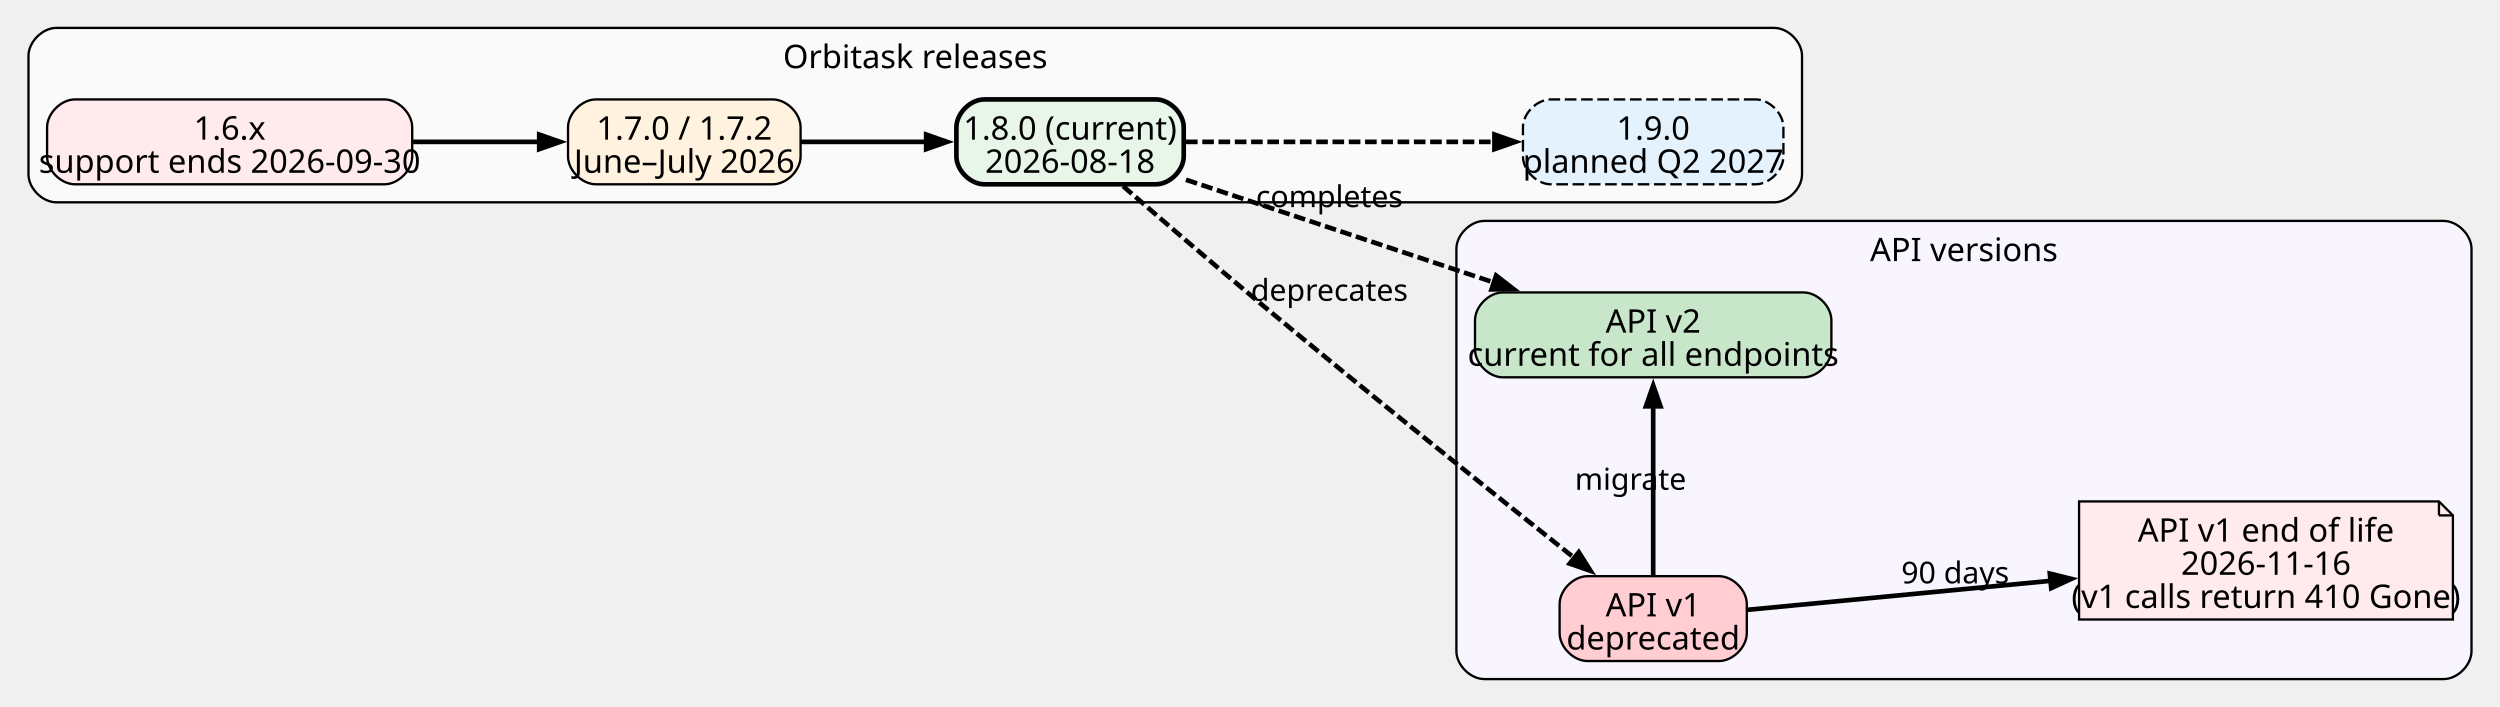
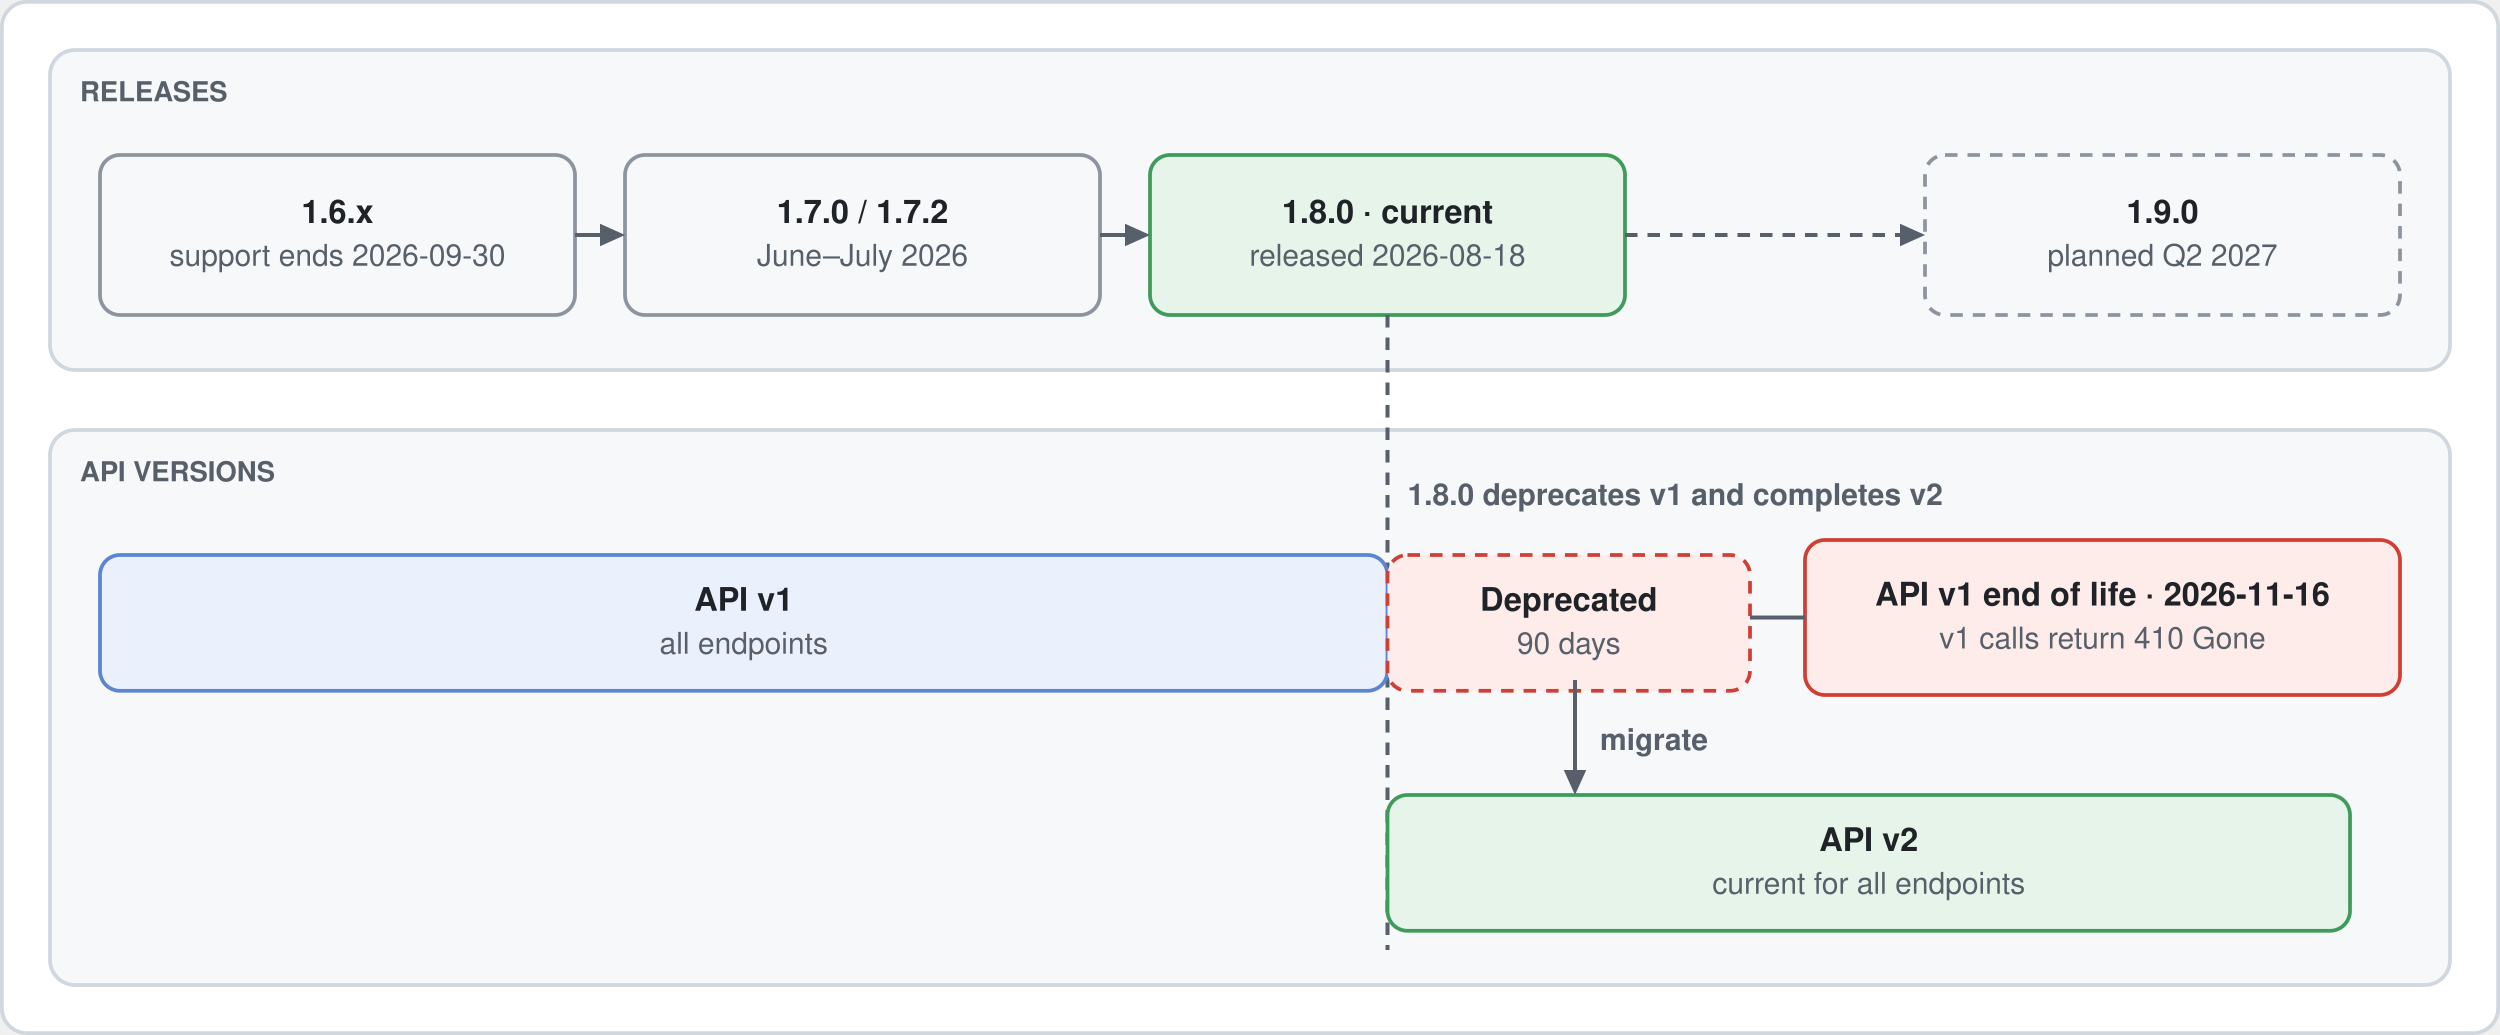
- <svg xmlns="http://www.w3.org/2000/svg" width="1075pt" height="304pt" viewBox="0.00 0.00 1074.50 304.00">
-   <g id="graph0" class="graph" transform="scale(1 1) rotate(0) translate(4 300)">
-     <g id="clust1" class="cluster">
-       <path fill="#fafafa" stroke="black" d="M20,-213C20,-213 758.62,-213 758.62,-213 764.62,-213 770.62,-219 770.62,-225 770.62,-225 770.62,-276 770.62,-276 770.62,-282 764.62,-288 758.62,-288 758.62,-288 20,-288 20,-288 14,-288 8,-282 8,-276 8,-276 8,-225 8,-225 8,-219 14,-213 20,-213" />
-       <text text-anchor="middle" x="389.31" y="-270.7" font-family="Calibri" font-size="14.00">Orbitask releases</text>
-     </g>
-     <g id="clust2" class="cluster">
-       <path fill="#f9f5ff" stroke="black" d="M634,-8C634,-8 1046.5,-8 1046.5,-8 1052.5,-8 1058.5,-14 1058.5,-20 1058.5,-20 1058.5,-193 1058.5,-193 1058.5,-199 1052.5,-205 1046.5,-205 1046.5,-205 634,-205 634,-205 628,-205 622,-199 622,-193 622,-193 622,-20 622,-20 622,-14 628,-8 634,-8" />
-       <text text-anchor="middle" x="840.25" y="-187.7" font-family="Calibri" font-size="14.00">API versions</text>
-     </g>
-     <g id="node1" class="node">
-       <path fill="#ffebee" stroke="black" d="M161,-257.25C161,-257.25 28,-257.25 28,-257.25 22,-257.25 16,-251.25 16,-245.25 16,-245.25 16,-232.75 16,-232.75 16,-226.75 22,-220.75 28,-220.75 28,-220.75 161,-220.75 161,-220.75 167,-220.75 173,-226.75 173,-232.75 173,-232.75 173,-245.25 173,-245.25 173,-251.25 167,-257.25 161,-257.25" />
-       <text text-anchor="middle" x="94.5" y="-239.95" font-family="Calibri" font-size="14.00">1.6.x</text>
-       <text text-anchor="middle" x="94.5" y="-225.7" font-family="Calibri" font-size="14.00">support ends 2026-09-30</text>
-     </g>
-     <g id="node2" class="node">
-       <path fill="#fff3e0" stroke="black" d="M328,-257.25C328,-257.25 252,-257.25 252,-257.25 246,-257.25 240,-251.25 240,-245.25 240,-245.25 240,-232.75 240,-232.75 240,-226.75 246,-220.75 252,-220.75 252,-220.75 328,-220.75 328,-220.75 334,-220.75 340,-226.75 340,-232.75 340,-232.75 340,-245.25 340,-245.25 340,-251.25 334,-257.25 328,-257.25" />
-       <text text-anchor="middle" x="290" y="-239.95" font-family="Calibri" font-size="14.00">1.7.0 / 1.7.2</text>
-       <text text-anchor="middle" x="290" y="-225.7" font-family="Calibri" font-size="14.00">June–July 2026</text>
-     </g>
-     <g id="edge1" class="edge">
-       <path fill="none" stroke="black" stroke-width="2" d="M173.37,-239C191.45,-239 210.46,-239 227.71,-239" />
-       <polygon fill="black" stroke="black" stroke-width="2" points="227.61,-242.15 236.61,-239 227.61,-235.85 227.61,-242.15" />
-     </g>
-     <g id="node3" class="node">
-       <path fill="#e8f5e9" stroke="black" stroke-width="2" d="M492.75,-257.25C492.75,-257.25 419,-257.25 419,-257.25 413,-257.25 407,-251.25 407,-245.25 407,-245.25 407,-232.75 407,-232.75 407,-226.75 413,-220.75 419,-220.75 419,-220.75 492.75,-220.75 492.75,-220.75 498.75,-220.75 504.75,-226.75 504.75,-232.75 504.75,-232.75 504.75,-245.25 504.75,-245.25 504.75,-251.25 498.75,-257.25 492.75,-257.25" />
-       <text text-anchor="middle" x="455.88" y="-239.95" font-family="Calibri" font-size="14.00">1.8.0 (current)</text>
-       <text text-anchor="middle" x="455.88" y="-225.7" font-family="Calibri" font-size="14.00">2026-08-18</text>
-     </g>
-     <g id="edge2" class="edge">
-       <path fill="none" stroke="black" stroke-width="2" d="M340.17,-239C357.1,-239 376.26,-239 394.01,-239" />
-       <polygon fill="black" stroke="black" stroke-width="2" points="394,-242.15 403,-239 394,-235.85 394,-242.15" />
-     </g>
-     <g id="node4" class="node">
-       <path fill="#e3f2fd" stroke="black" stroke-dasharray="5,2" d="M750.62,-257.25C750.62,-257.25 662.62,-257.25 662.62,-257.25 656.62,-257.25 650.62,-251.25 650.62,-245.25 650.62,-245.25 650.62,-232.75 650.62,-232.75 650.62,-226.75 656.62,-220.75 662.62,-220.75 662.62,-220.75 750.62,-220.75 750.62,-220.75 756.62,-220.75 762.62,-226.75 762.62,-232.75 762.62,-232.75 762.62,-245.25 762.62,-245.25 762.62,-251.25 756.62,-257.25 750.62,-257.25" />
-       <text text-anchor="middle" x="706.62" y="-239.95" font-family="Calibri" font-size="14.00">1.9.0</text>
-       <text text-anchor="middle" x="706.62" y="-225.7" font-family="Calibri" font-size="14.00">planned Q2 2027</text>
-     </g>
-     <g id="edge3" class="edge">
-       <path fill="none" stroke="black" stroke-width="2" stroke-dasharray="5,2" d="M505.72,-239C543.67,-239 596.7,-239 638.61,-239" />
-       <polygon fill="black" stroke="black" stroke-width="2" points="638.36,-242.15 647.36,-239 638.36,-235.85 638.36,-242.15" />
-     </g>
-     <g id="node5" class="node">
-       <path fill="#c8e6c9" stroke="black" d="M771.25,-174.25C771.25,-174.25 642,-174.25 642,-174.25 636,-174.25 630,-168.25 630,-162.25 630,-162.25 630,-149.75 630,-149.75 630,-143.75 636,-137.75 642,-137.75 642,-137.75 771.25,-137.75 771.25,-137.75 777.25,-137.75 783.25,-143.75 783.25,-149.75 783.25,-149.75 783.25,-162.25 783.25,-162.25 783.25,-168.25 777.25,-174.25 771.25,-174.25" />
-       <text text-anchor="middle" x="706.62" y="-156.95" font-family="Calibri" font-size="14.00">API v2</text>
-       <text text-anchor="middle" x="706.62" y="-142.7" font-family="Calibri" font-size="14.00">current for all endpoints</text>
-     </g>
-     <g id="edge5" class="edge">
-       <path fill="none" stroke="black" stroke-width="2" stroke-dasharray="5,2" d="M505.72,-222.7C543.57,-210.07 596.43,-192.44 638.29,-178.47" />
-       <polygon fill="black" stroke="black" stroke-width="2" points="639.09,-181.52 646.63,-175.68 637.1,-175.55 639.09,-181.52" />
-       <text text-anchor="middle" x="567.38" y="-210.93" font-family="Calibri" font-size="13.00">completes</text>
-     </g>
-     <g id="node6" class="node">
-       <path fill="#ffcdd2" stroke="black" d="M734.88,-52.25C734.88,-52.25 678.38,-52.25 678.38,-52.25 672.38,-52.25 666.38,-46.25 666.38,-40.25 666.38,-40.25 666.38,-27.75 666.38,-27.75 666.38,-21.75 672.38,-15.75 678.38,-15.75 678.38,-15.75 734.88,-15.75 734.88,-15.75 740.88,-15.75 746.88,-21.75 746.88,-27.75 746.88,-27.75 746.88,-40.25 746.88,-40.25 746.88,-46.25 740.88,-52.25 734.88,-52.25" />
-       <text text-anchor="middle" x="706.62" y="-34.95" font-family="Calibri" font-size="14.00">API v1</text>
-       <text text-anchor="middle" x="706.62" y="-20.7" font-family="Calibri" font-size="14.00">deprecated</text>
-     </g>
-     <g id="edge4" class="edge">
-       <path fill="none" stroke="black" stroke-width="2" stroke-dasharray="5,2" d="M478.69,-219.94C494.88,-205.87 517.55,-186.32 537.75,-169.5 584.31,-130.72 639.07,-86.84 673.07,-59.79" />
-       <polygon fill="black" stroke="black" stroke-width="2" points="674.63,-62.57 679.71,-54.51 670.71,-57.64 674.63,-62.57" />
-       <text text-anchor="middle" x="567.38" y="-170.65" font-family="Calibri" font-size="13.00">deprecates</text>
-     </g>
-     <g id="edge7" class="edge">
-       <path fill="none" stroke="black" stroke-width="2" d="M706.62,-52.53C706.62,-71.88 706.62,-102.54 706.62,-125.47" />
-       <polygon fill="black" stroke="black" stroke-width="2" points="703.48,-125.27 706.63,-134.27 709.78,-125.27 703.48,-125.27" />
-       <text text-anchor="middle" x="696.88" y="-89.4" font-family="Calibri" font-size="13.00">migrate</text>
-     </g>
-     <g id="node7" class="node">
-       <polygon fill="#ffebee" stroke="black" points="1044.5,-84.38 889.75,-84.38 889.75,-33.62 1050.5,-33.62 1050.5,-78.38 1044.5,-84.38" />
-       <polyline fill="none" stroke="black" points="1044.5,-84.38 1044.5,-78.38" />
-       <polyline fill="none" stroke="black" points="1050.5,-78.38 1044.5,-78.38" />
-       <text text-anchor="middle" x="970.12" y="-67.08" font-family="Calibri" font-size="14.00">API v1 end of life</text>
-       <text text-anchor="middle" x="970.12" y="-52.83" font-family="Calibri" font-size="14.00">2026-11-16</text>
-       <text text-anchor="middle" x="970.12" y="-38.58" font-family="Calibri" font-size="14.00">(v1 calls return 410 Gone)</text>
-     </g>
-     <g id="edge6" class="edge">
-       <path fill="none" stroke="black" stroke-width="2" d="M747.34,-37.8C781.84,-41.09 833.11,-46 877.67,-50.26" />
-       <polygon fill="black" stroke="black" stroke-width="2" points="877.17,-53.37 886.43,-51.09 877.77,-47.1 877.17,-53.37" />
-       <text text-anchor="middle" x="836.5" y="-49.15" font-family="Calibri" font-size="13.00">90 days</text>
-     </g>
-   </g>
+ <svg xmlns="http://www.w3.org/2000/svg" width="1000" height="414" viewBox="0 0 1000 414" font-family="'Segoe UI', 'Helvetica Neue', Helvetica, Arial, sans-serif" role="img" aria-label="Orbitask release and API version timeline">
+   <style>@media (prefers-color-scheme: dark){.panel{fill:#0d1117;stroke:#30363d}.t{fill:#e6edf3}.t-muted{fill:#9da7b3}.ln{stroke:#8b949e}.ah{fill:#8b949e}.panel-bg{fill:#0d1117}.group-bg{fill:#151b23}.r-start{fill:#21262d;stroke:#8b949e}.r-decision{fill:#3a2e10;stroke:#d4a72c}.r-action{fill:#16263f;stroke:#5b8de0}.r-service{fill:#3b1716;stroke:#f0786e}.r-done{fill:#11301d;stroke:#46b56a}.r-neutral{fill:#1c2128;stroke:#6e7681}.r-data{fill:#2a1f3d;stroke:#a371f7}.r-external{fill:#14261a;stroke:#4fa565}.r-group{fill:#151b23;stroke:#2f3742}}</style>
+   <rect class="panel" x="0.75" y="0.75" width="998.5" height="412.5" rx="10" fill="#ffffff" stroke="#d0d7de" stroke-width="1.5" />
+   <rect class="r-group" x="20" y="20" width="960" height="128" rx="10" fill="#f6f8fa" stroke="#d0d7de" stroke-width="1.5" />
+   <text class="t-muted" x="32.0" y="40.5" font-size="11.0" font-weight="bold" text-anchor="start" fill="#57606a">RELEASES</text>
+   <rect class="r-group" x="20" y="172" width="960" height="222" rx="10" fill="#f6f8fa" stroke="#d0d7de" stroke-width="1.5" />
+   <text class="t-muted" x="32.0" y="192.5" font-size="11.0" font-weight="bold" text-anchor="start" fill="#57606a">API VERSIONS</text>
+   <rect class="r-neutral" x="40" y="62" width="190" height="64" rx="8" fill="#f6f8fa" stroke="#8c959f" stroke-width="1.5" />
+   <text class="t" x="135.0" y="89.2" font-size="13" font-weight="bold" text-anchor="middle" fill="#1f2328">1.6.x</text>
+   <text class="t-muted" x="135.0" y="106.3" font-size="12" text-anchor="middle" fill="#57606a">support ends 2026-09-30</text>
+   <rect class="r-neutral" x="250" y="62" width="190" height="64" rx="8" fill="#f6f8fa" stroke="#8c959f" stroke-width="1.5" />
+   <text class="t" x="345.0" y="89.2" font-size="13" font-weight="bold" text-anchor="middle" fill="#1f2328">1.7.0 / 1.7.2</text>
+   <text class="t-muted" x="345.0" y="106.3" font-size="12" text-anchor="middle" fill="#57606a">June–July 2026</text>
+   <rect class="r-done" x="460" y="62" width="190" height="64" rx="8" fill="#e6f4ea" stroke="#3f9b5a" stroke-width="1.5" />
+   <text class="t" x="555.0" y="89.2" font-size="13" font-weight="bold" text-anchor="middle" fill="#1f2328">1.8.0 · current</text>
+   <text class="t-muted" x="555.0" y="106.3" font-size="12" text-anchor="middle" fill="#57606a">released 2026-08-18</text>
+   <rect class="r-neutral" x="770" y="62" width="190" height="64" rx="8" fill="#f6f8fa" stroke="#8c959f" stroke-width="1.5" stroke-dasharray="5 4" />
+   <text class="t" x="865.0" y="89.2" font-size="13" font-weight="bold" text-anchor="middle" fill="#1f2328">1.9.0</text>
+   <text class="t-muted" x="865.0" y="106.3" font-size="12" text-anchor="middle" fill="#57606a">planned Q2 2027</text>
+   <path class="ln" d="M 230,94.0 L 240,94.0" fill="none" stroke="#57606a" stroke-width="1.6" stroke-linejoin="round" />
+   <polygon class="ah" points="250.0,94.0 240.0,98.5 240.0,89.5" fill="#57606a" />
+   <path class="ln" d="M 440,94.0 L 450,94.0" fill="none" stroke="#57606a" stroke-width="1.6" stroke-linejoin="round" />
+   <polygon class="ah" points="460.0,94.0 450.0,98.5 450.0,89.5" fill="#57606a" />
+   <path class="ln" d="M 650,94.0 L 760,94.0" fill="none" stroke="#57606a" stroke-width="1.6" stroke-linejoin="round" stroke-dasharray="5 4" />
+   <polygon class="ah" points="770.0,94.0 760.0,98.5 760.0,89.5" fill="#57606a" />
+   <path class="ln" d="M 555,126 L 555,380" fill="none" stroke="#57606a" stroke-width="1.6" stroke-linejoin="round" stroke-dasharray="5 4" />
+   <rect class="group-bg" x="558.0" y="188.0" width="220.8" height="18.6" fill="#f6f8fa" />
+   <text class="t-muted" x="563.0" y="202.0" font-size="12" font-weight="bold" text-anchor="start" fill="#57606a">1.8.0 deprecates v1 and completes v2</text>
+   <rect class="r-action" x="40" y="222" width="515" height="54.32" rx="8" fill="#eaf1fd" stroke="#5b84d1" stroke-width="1.5" />
+   <text class="t" x="297.5" y="244.3" font-size="13" font-weight="bold" text-anchor="middle" fill="#1f2328">API v1</text>
+   <text class="t-muted" x="297.5" y="261.5" font-size="12" text-anchor="middle" fill="#57606a">all endpoints</text>
+   <rect class="r-service" x="555" y="222" width="145" height="54.32" rx="8" fill="#fdecea" stroke="#cf3f35" stroke-width="1.5" stroke-dasharray="5 4" />
+   <text class="t" x="627.5" y="244.3" font-size="13" font-weight="bold" text-anchor="middle" fill="#1f2328">Deprecated</text>
+   <text class="t-muted" x="627.5" y="261.5" font-size="12" text-anchor="middle" fill="#57606a">90 days</text>
+   <rect class="r-service" x="722" y="216" width="238" height="62" rx="8" fill="#fdecea" stroke="#cf3f35" stroke-width="1.5" />
+   <text class="t" x="841.0" y="242.2" font-size="13" font-weight="bold" text-anchor="middle" fill="#1f2328">API v1 end of life · 2026-11-16</text>
+   <text class="t-muted" x="841.0" y="259.4" font-size="12" text-anchor="middle" fill="#57606a">v1 calls return 410 Gone</text>
+   <path class="ln" d="M 700,247 L 722,247" fill="none" stroke="#57606a" stroke-width="1.6" stroke-linejoin="round" />
+   <rect class="r-done" x="555" y="318" width="385" height="54.32" rx="8" fill="#e6f4ea" stroke="#3f9b5a" stroke-width="1.5" />
+   <text class="t" x="747.5" y="340.4" font-size="13" font-weight="bold" text-anchor="middle" fill="#1f2328">API v2</text>
+   <text class="t-muted" x="747.5" y="357.5" font-size="12" text-anchor="middle" fill="#57606a">current for all endpoints</text>
+   <path class="ln" d="M 630,272 L 630,308" fill="none" stroke="#57606a" stroke-width="1.6" stroke-linejoin="round" />
+   <polygon class="ah" points="630.0,318.0 625.5,308.0 634.5,308.0" fill="#57606a" />
+   <rect class="group-bg" x="635.0" y="286.0" width="54.2" height="18.6" fill="#f6f8fa" />
+   <text class="t-muted" x="640.0" y="300.0" font-size="12" font-weight="bold" text-anchor="start" fill="#57606a">migrate</text>
</svg>
